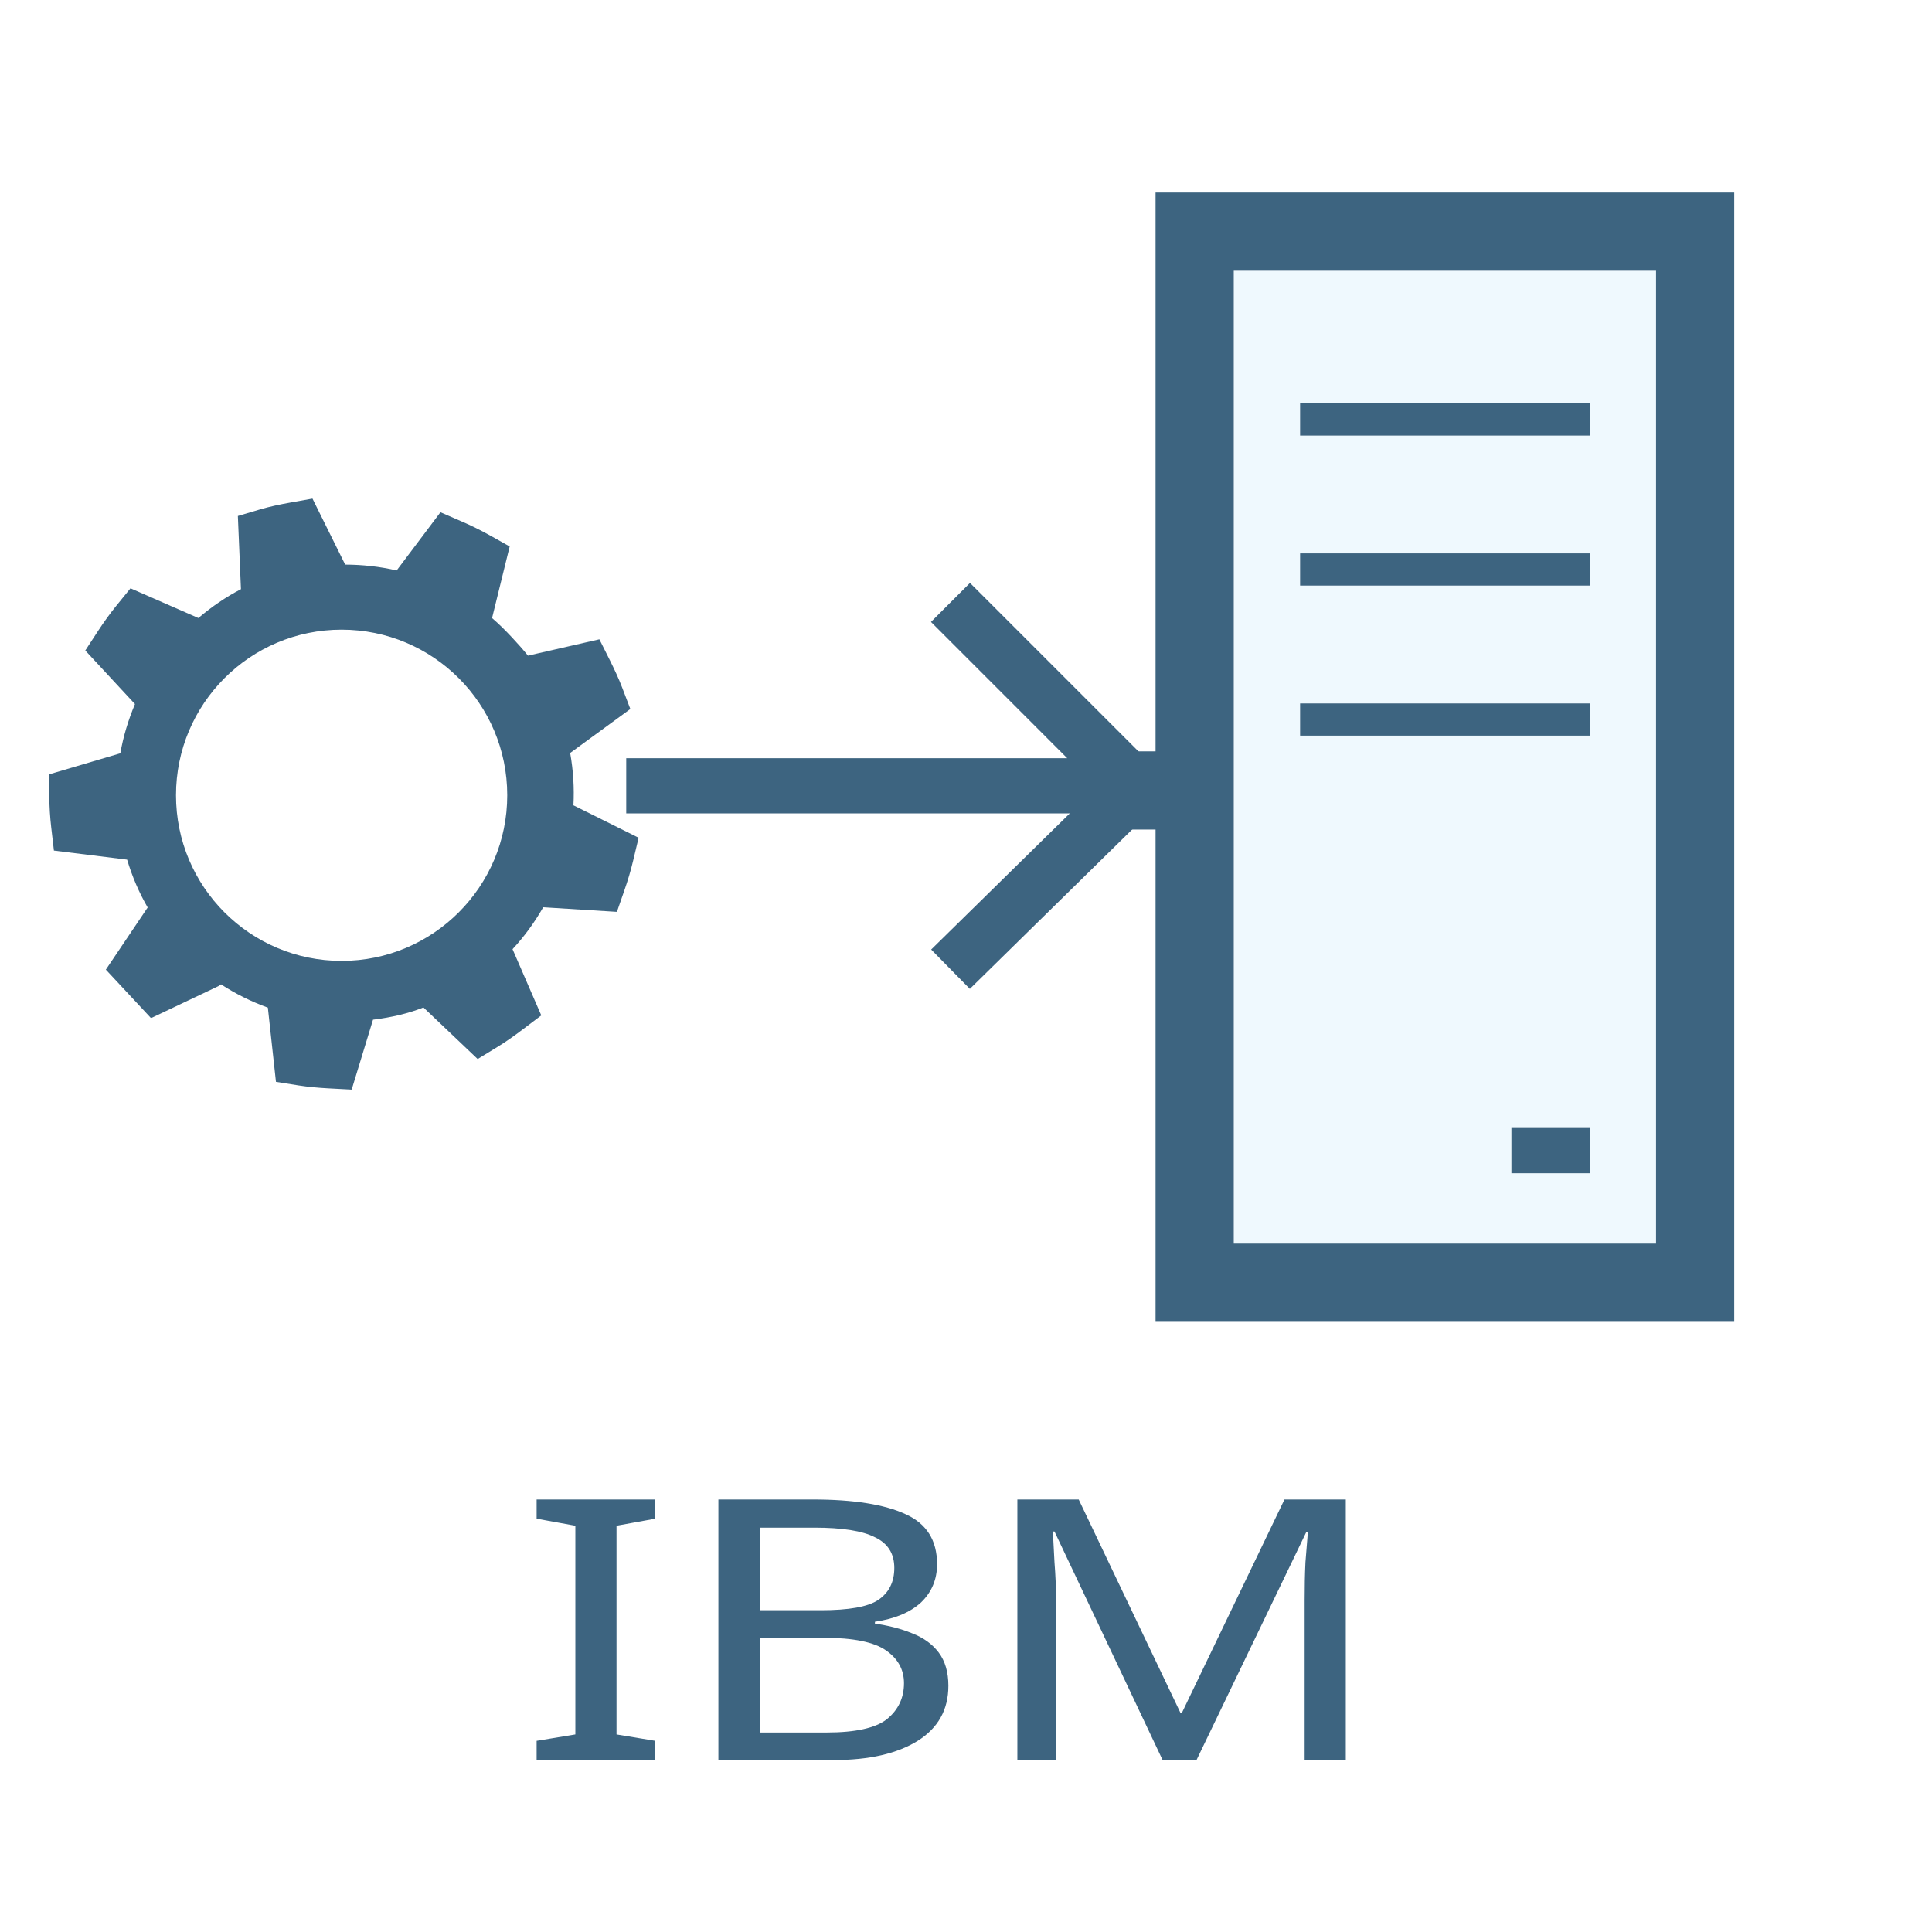
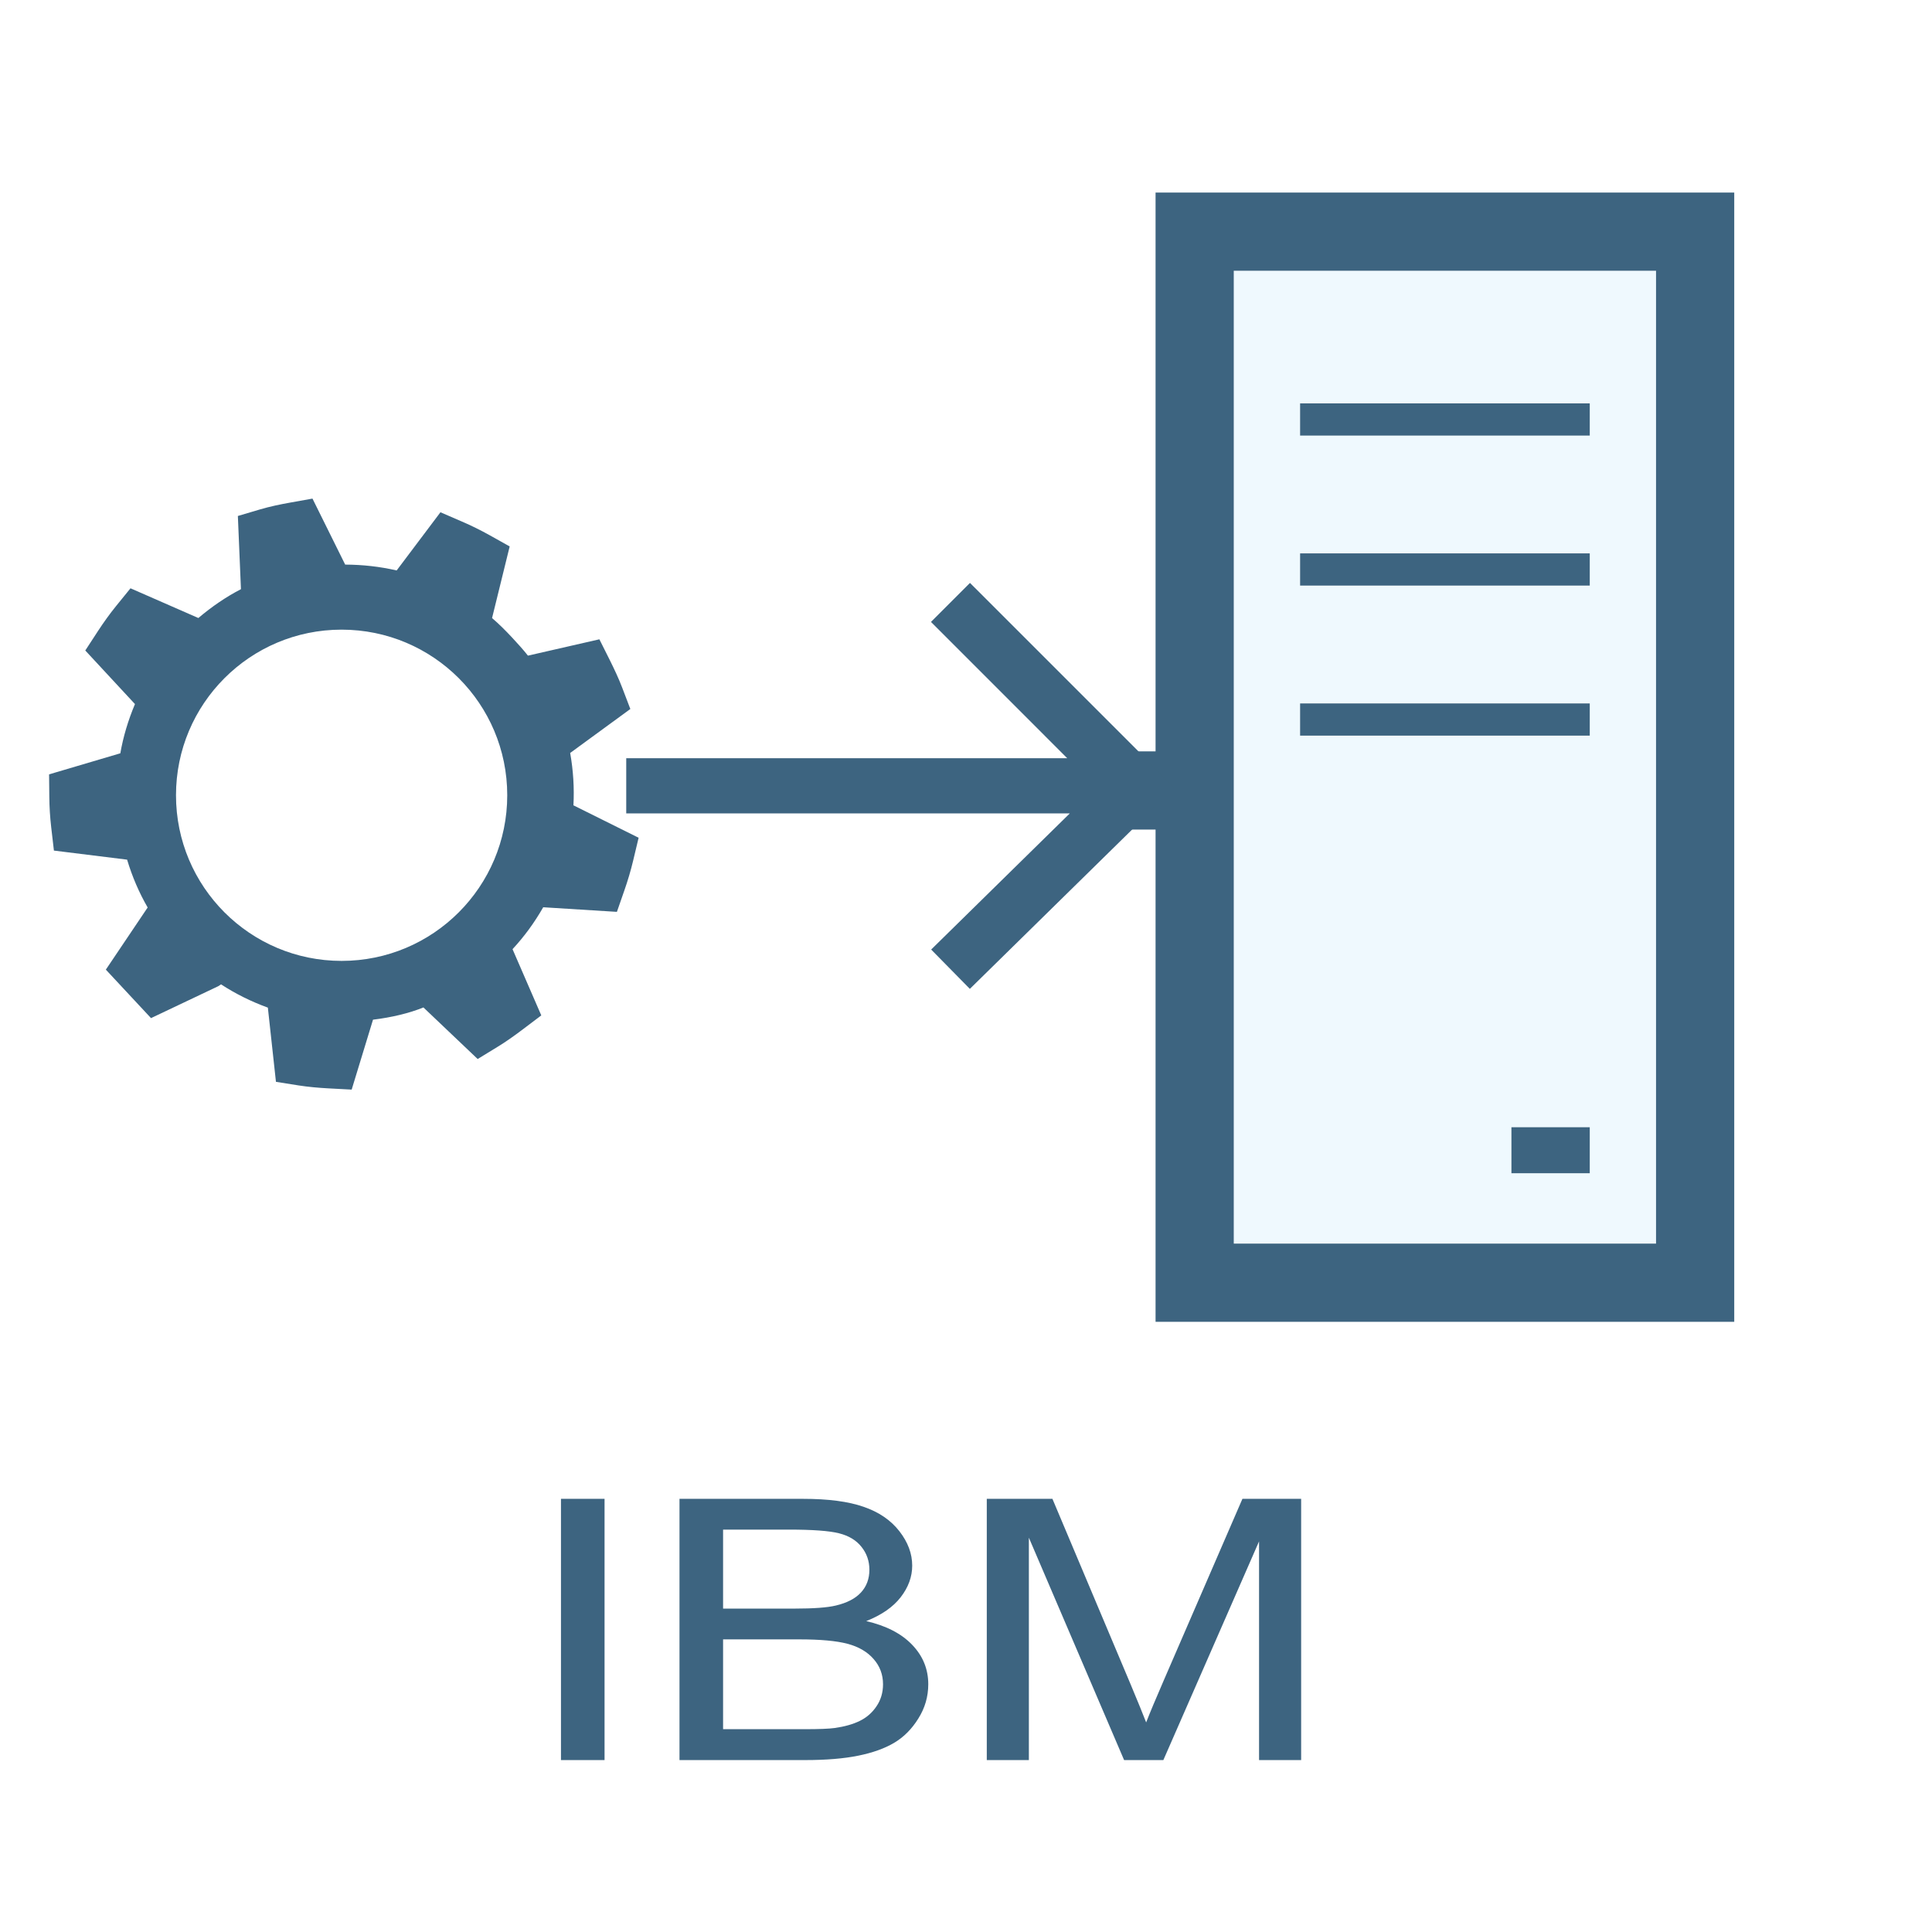
<svg xmlns="http://www.w3.org/2000/svg" version="1.1" width="42px" height="42px">
  <path style="fill:#eff9fe" d="m 26.821,27.035 9.18,0 0,-21.149 -9.18,0 0,21.149 z m 7.739,-1.53 -1.703,0 0,-1 1.703,0 0,1 z m -6.297,-16.736 6.297,0 0,0.7 -6.297,0 0,-0.7 z m 0,3.261 6.297,0 0,0.7 -6.297,0 0,-0.7 z m 0,3.262 6.297,0 0,0.7 -6.297,0 0,-0.7 z" />
  <path style="fill:#3d6480" d="m 25.121,4.186 0,12.148 -1.259,0 0,1.7 1.259,0 0,10.701 12.58,0 0,-24.549 -12.58,0 z m 10.88,22.849 -9.18,0 0,-21.149 9.18,0 0,21.149 z" />
  <rect style="fill:#3d6480" height="0.7" width="6.297" y="8.769" x="28.263" />
  <rect style="fill:#3d6480" height="0.7" width="6.297" y="12.03" x="28.263" />
  <rect style="fill:#3d6480" height="0.7" width="6.297" y="15.292" x="28.263" />
  <rect style="fill:#3d6480" height="1" width="1.703" y="24.505" x="32.857" />
  <polygon transform="translate(4.415771,-9.381754)" style="fill:#3d6480" points="15.823,22.902 18.785,25.865 9.198,25.865 9.198,27.064 18.841,27.064 15.827,30.024 16.668,30.879 21.123,26.505 16.671,22.054 " />
-   <text style="font-style:normal;font-weight:normal;font-size:8.908px;line-height:125%;font-family:sans-serif;letter-spacing:0px;word-spacing:0px;fill:#3d6480;fill-opacity:1;stroke:none;stroke-width:1px;stroke-linecap:butt;stroke-linejoin:miter;stroke-opacity:1" x="10.03" y="42.958" transform="scale(1.122718,0.8906956)">
-     <tspan x="10.03" y="42.958">IBM
-         </tspan>
-   </text>
+   <path fill="#3d6480" transform="scale(1.122718,0.8906956)" d="M10.862,42.958L10.862,36.582L11.706,36.582L11.706,42.958L10.862,42.958ZM13.157,42.958L13.157,36.582L15.55,36.582Q16.28,36.582 16.721,36.776Q17.165,36.968 17.414,37.371Q17.663,37.774 17.663,38.212Q17.663,38.62 17.44,38.983Q17.22,39.342 16.773,39.566Q17.35,39.734 17.661,40.143Q17.974,40.552 17.974,41.108Q17.974,41.558 17.782,41.943Q17.594,42.326 17.316,42.535Q17.037,42.744 16.617,42.851Q16.199,42.958 15.59,42.958L13.157,42.958ZM14.001,39.261L15.381,39.261Q15.941,39.261 16.185,39.186Q16.507,39.09 16.669,38.87Q16.834,38.646 16.834,38.313Q16.834,37.994 16.68,37.753Q16.53,37.513 16.246,37.423Q15.964,37.333 15.277,37.333L14.001,37.333L14.001,39.261ZM14.001,42.204L15.59,42.204Q15.999,42.204 16.164,42.175Q16.454,42.123 16.649,42.001Q16.846,41.88 16.97,41.648Q17.098,41.413 17.098,41.108Q17.098,40.752 16.915,40.491Q16.733,40.227 16.408,40.119Q16.086,40.012 15.477,40.012L14.001,40.012L14.001,42.204ZM19.107,42.958L19.107,36.582L20.378,36.582L21.888,41.097Q22.097,41.726 22.193,42.039Q22.3,41.691 22.532,41.018L24.057,36.582L25.194,36.582L25.194,42.958L24.379,42.958L24.379,37.62L22.526,42.958L21.766,42.958L19.922,37.53L19.922,42.958L19.107,42.958Z" />
  <path style="fill:#3d6480" d="m 12.466,17.507 c 0.02,-0.375 -0.003,-0.755 -0.071,-1.138 l 1.308,-0.956 -0.177,-0.464 c -0.078,-0.205 -0.171,-0.4 -0.268,-0.596 l -0.228,-0.455 -1.553,0.355 c -0.104,-0.132 -0.224,-0.264 -0.347,-0.396 -0.142,-0.152 -0.278,-0.288 -0.433,-0.421 l 0.383,-1.557 -0.432,-0.242 c -0.198,-0.11 -0.397,-0.209 -0.604,-0.298 l -0.469,-0.203 -0.952,1.265 c -0.364,-0.084 -0.74,-0.126 -1.119,-0.127 l -0.711,-1.435 -0.48,0.086 c -0.22,0.039 -0.441,0.085 -0.656,0.148 l -0.486,0.144 0.067,1.591 c -0.317,0.164 -0.627,0.374 -0.926,0.627 l -1.475,-0.646 -0.312,0.384 c -0.142,0.175 -0.271,0.356 -0.393,0.542 l -0.278,0.426 1.08,1.165 c -0.148,0.351 -0.256,0.712 -0.318,1.07 l -1.549,0.458 0.005,0.491 c 0.002,0.22 0.016,0.439 0.041,0.658 l 0.059,0.508 1.591,0.197 c 0.111,0.37 0.261,0.718 0.447,1.04 l -0.909,1.351 0.982,1.054 1.464,-0.695 0.058,-0.039 c 0.313,0.204 0.652,0.373 1.018,0.506 l 0.176,1.613 0.491,0.078 c 0.214,0.033 0.428,0.052 0.646,0.064 l 0.509,0.027 0.464,-1.52 c 0.404,-0.049 0.785,-0.14 1.096,-0.266 l 1.179,1.121 0.425,-0.26 c 0.188,-0.114 0.37,-0.244 0.549,-0.379 l 0.409,-0.309 -0.625,-1.44 c 0.253,-0.272 0.473,-0.572 0.667,-0.911 l 1.602,0.1 0.162,-0.466 c 0.074,-0.211 0.138,-0.426 0.19,-0.643 l 0.12,-0.502 -1.417,-0.705 z m -8.64,-0.219 c 0,-1.988 1.611,-3.6 3.6,-3.6 1.989,0 3.601,1.611 3.601,3.6 0,1.989 -1.612,3.601 -3.601,3.601 -1.989,0 -3.6,-1.613 -3.6,-3.601 z" />
</svg>
